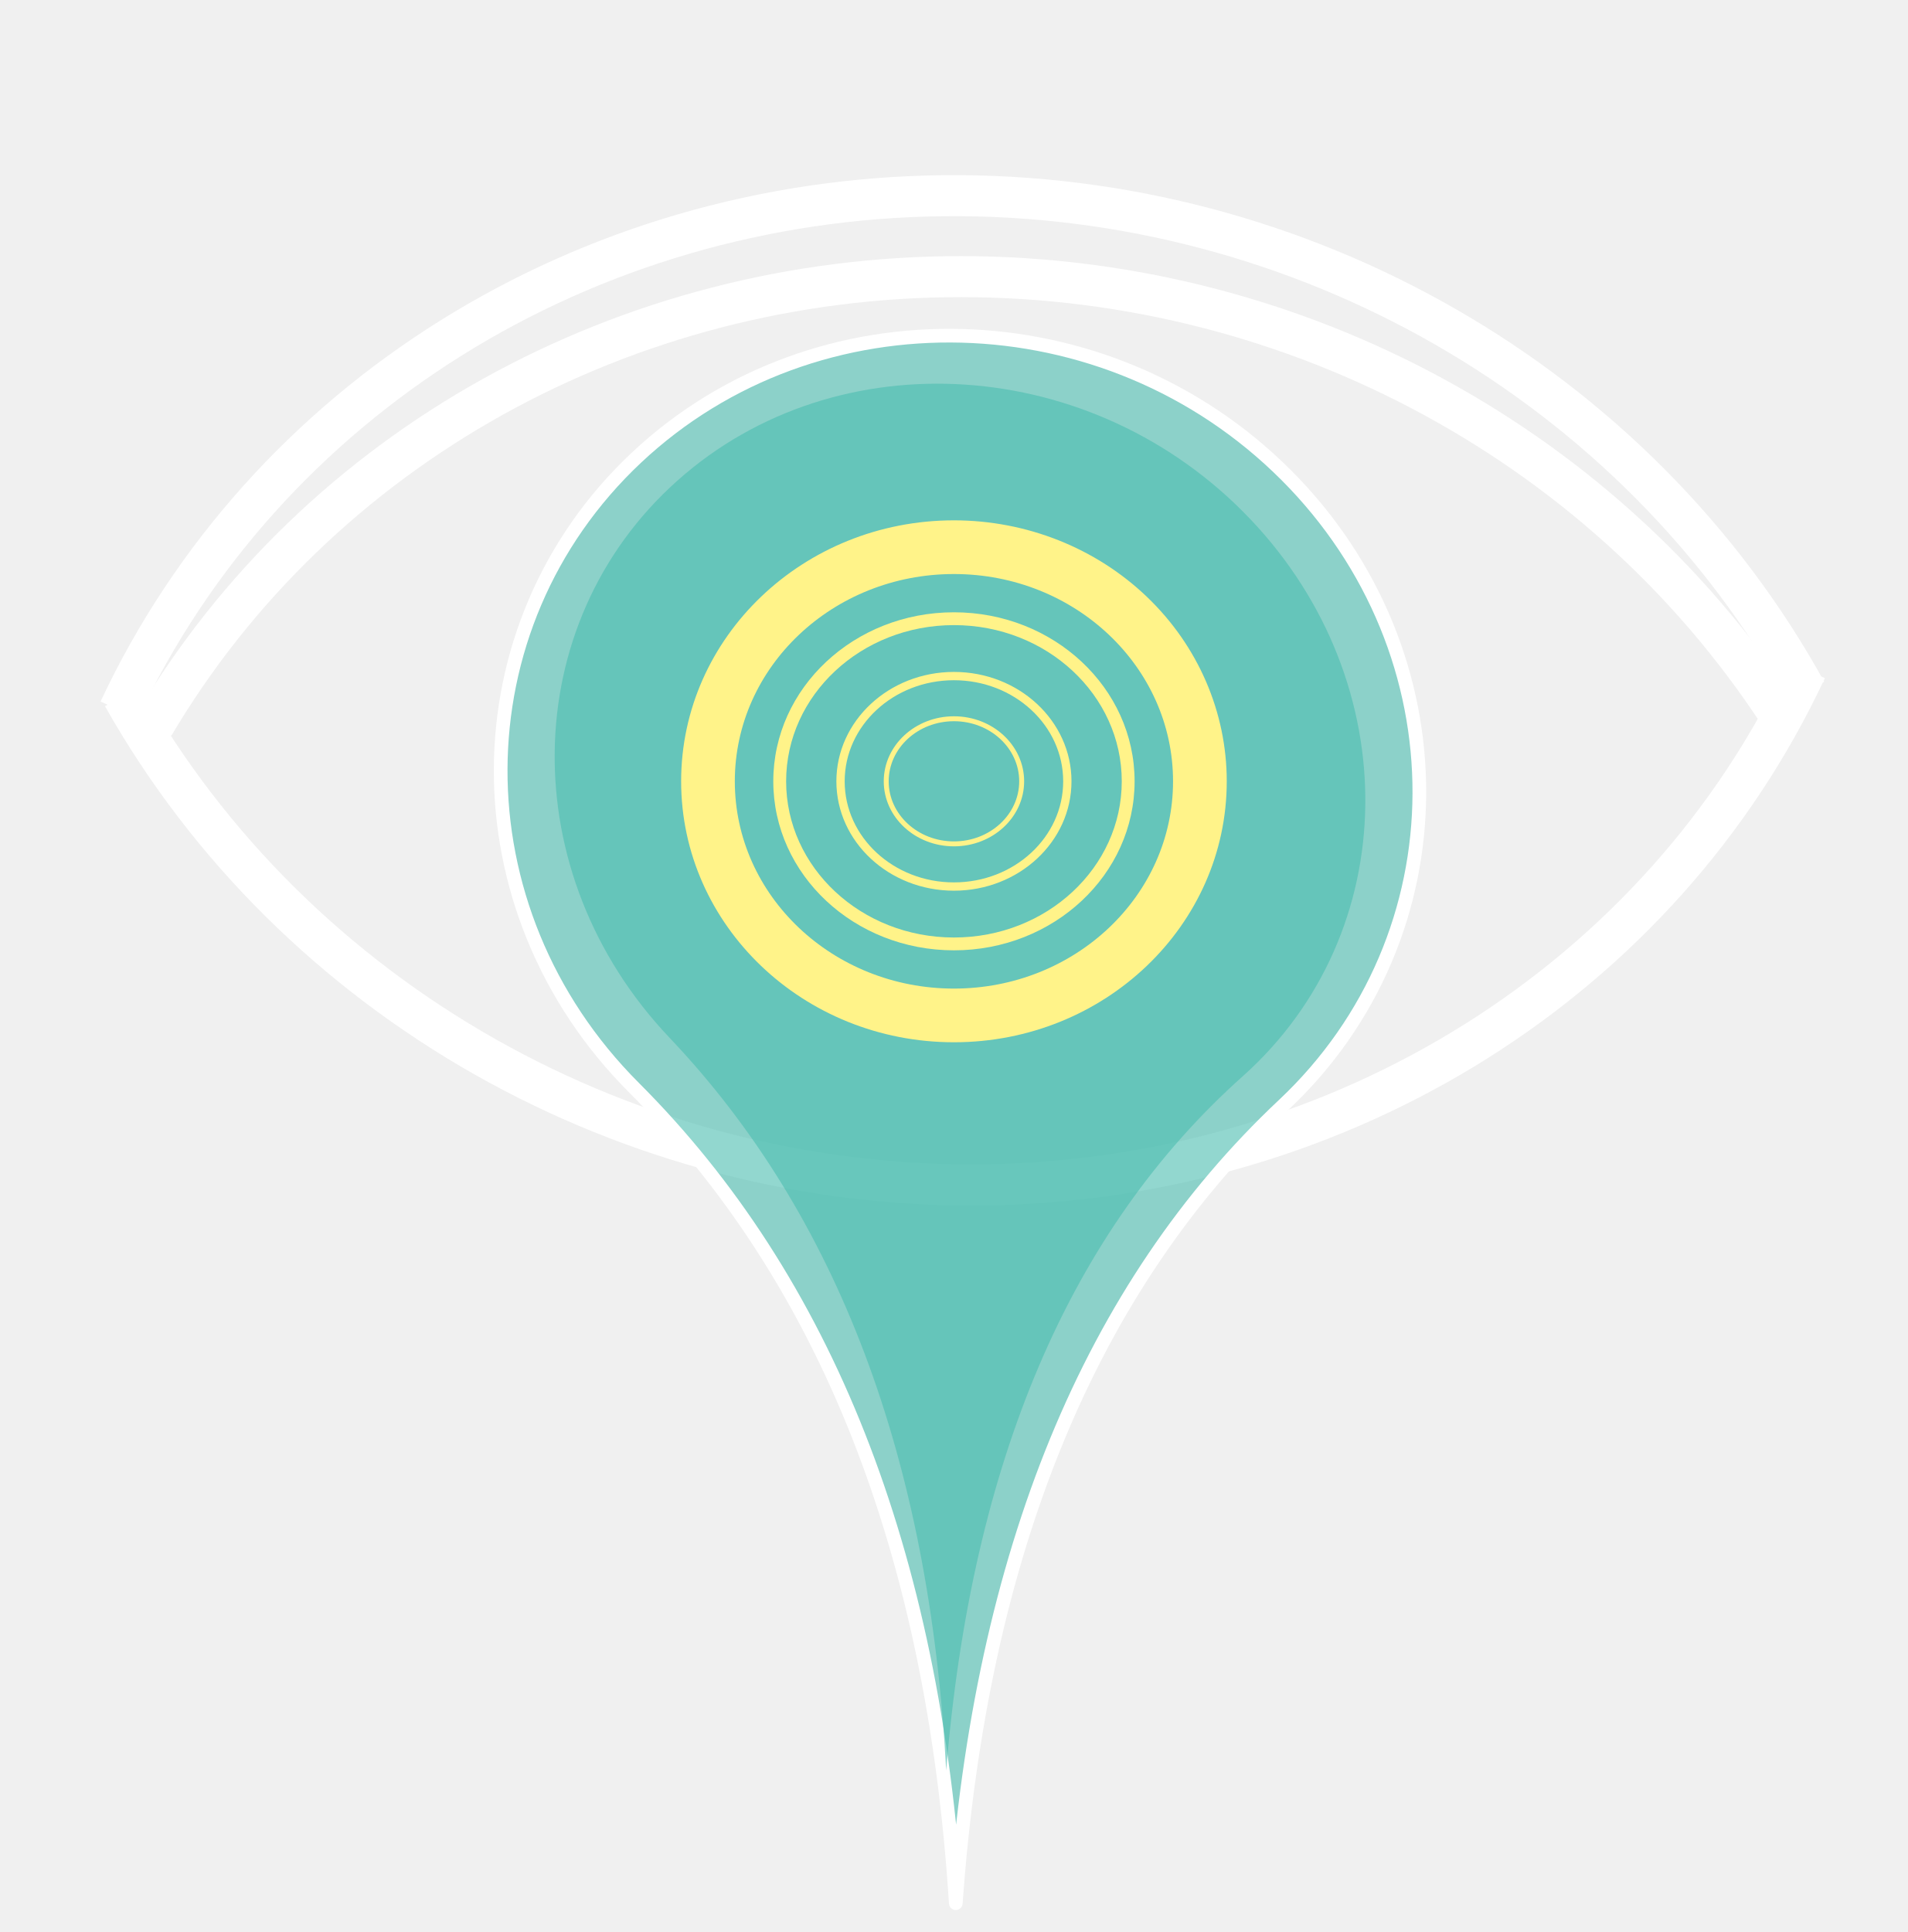
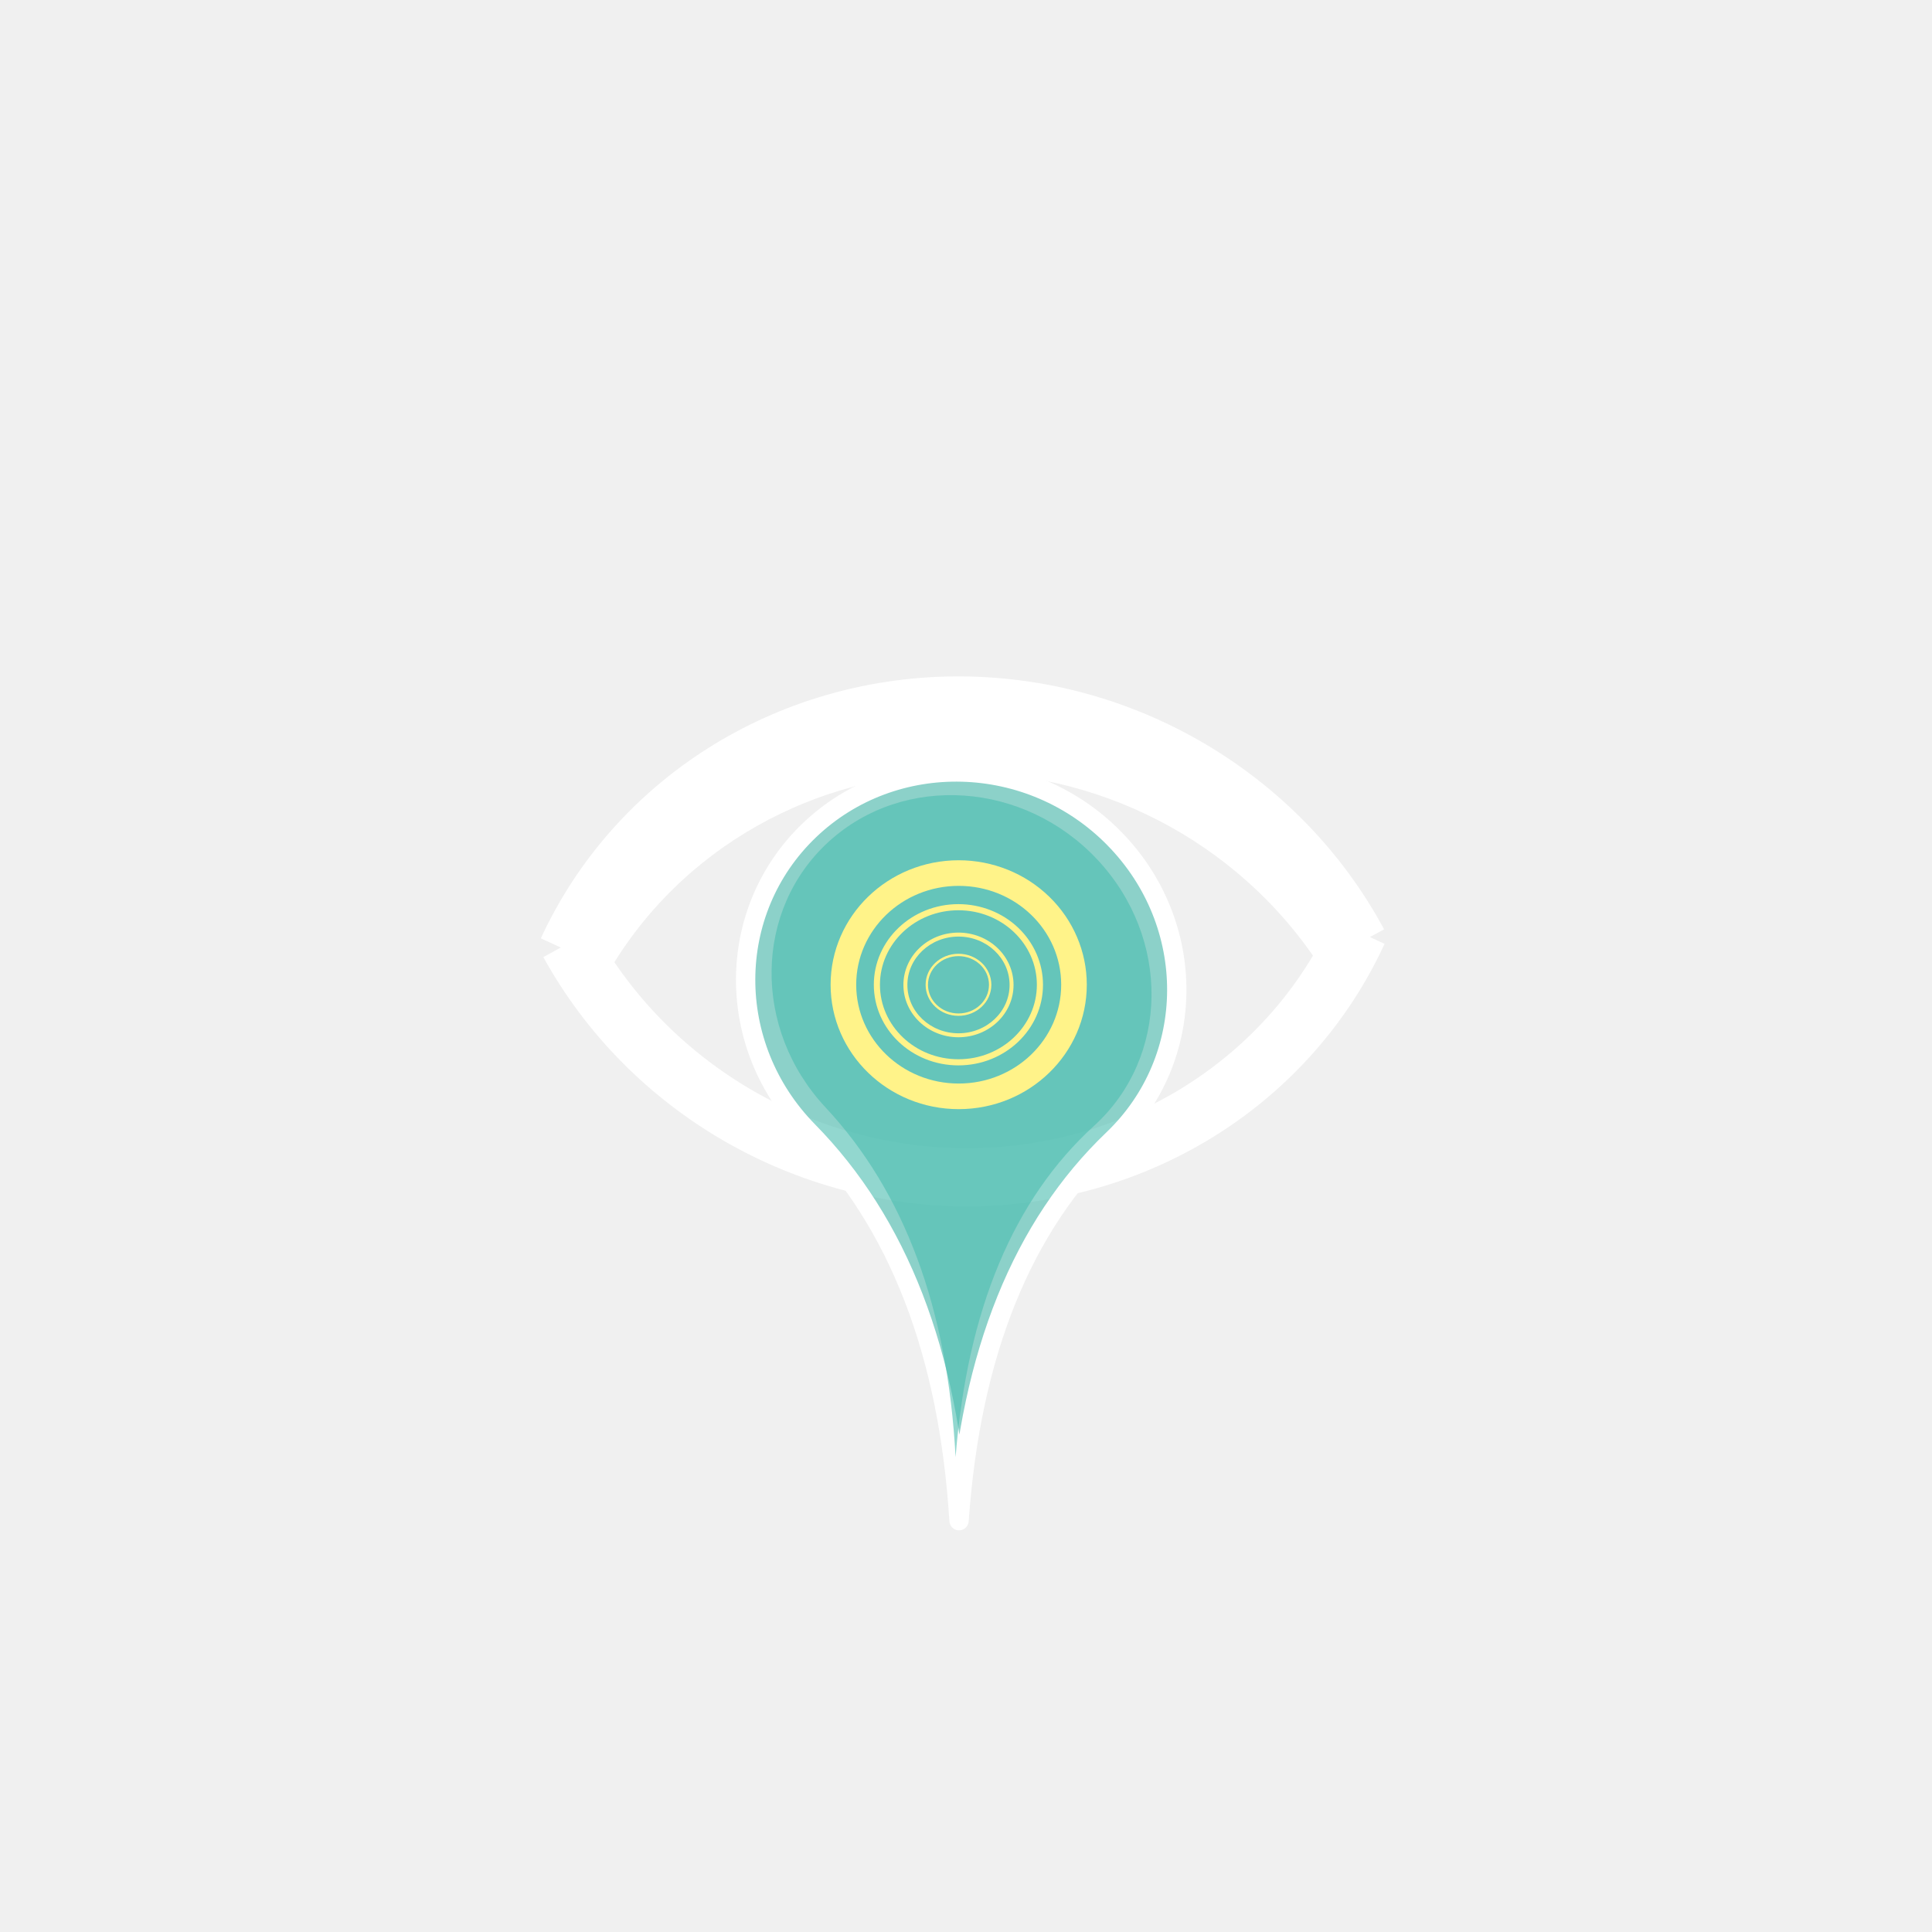
- <svg xmlns="http://www.w3.org/2000/svg" version="1.1" viewBox="0.0 0.0 139.543 141.304" fill="none" stroke="none" stroke-linecap="square" stroke-miterlimit="10">
+ <svg xmlns="http://www.w3.org/2000/svg" version="1.1" viewBox="0.0 0.0 100.0 100.0" fill="none" stroke="none" stroke-linecap="square" stroke-miterlimit="10">
  <clipPath id="p.0">
-     <path d="m0 0l139.543 0l0 141.304l-139.543 0l0 -141.304z" clip-rule="nonzero" />
+     <path d="m0 0l100.0 0l0 100.0l-100.0 0l0 -100.0z" clip-rule="nonzero" />
  </clipPath>
  <g clip-path="url(#p.0)">
-     <path fill="#000000" fill-opacity="0.0" d="m0 0l139.543 0l0 141.304l-139.543 0z" fill-rule="evenodd" />
-     <path fill="#000000" fill-opacity="0.0" d="m132.112 48.963l0 0c-10.589 22.67 -33.823 37.279 -59.947 37.692c-26.123 0.414 -50.612 -13.44 -63.181 -35.742l60.276 -30.206z" fill-rule="evenodd" />
-     <path fill="#000000" fill-opacity="0.0" d="m132.112 48.963l0 0c-10.589 22.67 -33.823 37.279 -59.947 37.692c-26.123 0.414 -50.612 -13.44 -63.181 -35.742" fill-rule="evenodd" />
-     <path stroke="#ffffff" stroke-width="3.0" stroke-linejoin="round" stroke-linecap="butt" d="m132.112 48.963l0 0c-10.589 22.67 -33.823 37.279 -59.947 37.692c-26.123 0.414 -50.612 -13.44 -63.181 -35.742" fill-rule="evenodd" />
-     <path fill="#4dbeb1" fill-opacity="0.612" d="m94.058 34.734l0 0c13.072 13.072 12.995 33.702 -0.173 46.079q-21.229 19.953 -23.978 58.385q-2.46 -38.57 -23.534 -59.644l0 0c-13.072 -13.072 -12.995 -33.702 0.173 -46.079l0 0c13.168 -12.376 34.44 -11.812 47.512 1.26z" fill-rule="evenodd" />
-     <path stroke="#ffffff" stroke-width="1.0" stroke-linejoin="round" stroke-linecap="butt" d="m94.058 34.734l0 0c13.072 13.072 12.995 33.702 -0.173 46.079q-21.229 19.953 -23.978 58.385q-2.46 -38.57 -23.534 -59.644l0 0c-13.072 -13.072 -12.995 -33.702 0.173 -46.079l0 0c13.168 -12.376 34.44 -11.812 47.512 1.26z" fill-rule="evenodd" />
-     <path fill="#4dbeb1" fill-opacity="0.612" d="m91.459 37.979l0 0c11.42 12.028 11.166 30.268 -0.567 40.74q-18.915 16.882 -21.687 50.768q-1.824 -34.195 -20.235 -53.587l0 0c-11.42 -12.029 -11.166 -30.268 0.567 -40.74l0 0c11.733 -10.472 30.502 -9.21 41.921 2.819z" fill-rule="evenodd" />
-     <path fill="#000000" fill-opacity="0.0" d="m8.714 51.94l0 0c10.66 -22.739 34.045 -37.338 60.271 -37.626c26.227 -0.289 50.718 13.783 63.125 36.269l-60.578 29.681z" fill-rule="evenodd" />
-     <path fill="#000000" fill-opacity="0.0" d="m8.714 51.94l0 0c10.66 -22.739 34.045 -37.338 60.271 -37.626c26.227 -0.289 50.718 13.783 63.125 36.269" fill-rule="evenodd" />
-     <path stroke="#ffffff" stroke-width="3.0" stroke-linejoin="round" stroke-linecap="butt" d="m8.714 51.94l0 0c10.66 -22.739 34.045 -37.338 60.271 -37.626c26.227 -0.289 50.718 13.783 63.125 36.269" fill-rule="evenodd" />
-     <path fill="#fff389" d="m49.819 57.144l0 0c0 -10.541 8.933 -19.087 19.953 -19.087l0 0c5.292 0 10.367 2.011 14.109 5.59c3.742 3.579 5.844 8.434 5.844 13.496l0 0c0 10.541 -8.933 19.087 -19.953 19.087l0 0c-11.02 0 -19.953 -8.545 -19.953 -19.087zm3.926 0l0 0c0 8.373 7.175 15.16 16.026 15.16c8.851 0 16.026 -6.787 16.026 -15.16l0 0c0 -8.373 -7.175 -15.16 -16.026 -15.16l0 0c-8.851 0 -16.026 6.787 -16.026 15.16z" fill-rule="evenodd" />
-     <path fill="#fff389" d="m56.559 57.144l0 0c0 -6.827 5.915 -12.362 13.213 -12.362l0 0c7.297 0 13.213 5.535 13.213 12.362l0 0c0 6.827 -5.915 12.362 -13.213 12.362l0 0c-7.297 0 -13.213 -5.535 -13.213 -12.362zm0.939 0l0 0c0 6.309 5.495 11.424 12.274 11.424c6.779 0 12.274 -5.115 12.274 -11.424l0 0c0 -6.309 -5.495 -11.424 -12.274 -11.424l0 0c-6.779 0 -12.274 5.115 -12.274 11.424z" fill-rule="evenodd" />
-     <path fill="#fff389" d="m61.173 57.144l0 0c0 -4.418 3.85 -8.0 8.598 -8.0l0 0c4.749 0 8.598 3.582 8.598 8.0l0 0c0 4.418 -3.85 8.0 -8.598 8.0l0 0c-4.749 0 -8.598 -3.582 -8.598 -8.0zm0.607 0l0 0c0 4.083 3.578 7.393 7.991 7.393c4.413 0 7.991 -3.31 7.991 -7.393l0 0c0 -4.083 -3.578 -7.393 -7.991 -7.393l0 0c-4.413 0 -7.991 3.31 -7.991 7.393z" fill-rule="evenodd" />
-     <path fill="#fff389" d="m64.638 57.144l0 0c0 -2.627 2.299 -4.756 5.134 -4.756l0 0c2.835 0 5.134 2.129 5.134 4.756l0 0c0 2.627 -2.299 4.756 -5.134 4.756l0 0c-2.835 0 -5.134 -2.129 -5.134 -4.756zm0.361 0l0 0c0 2.427 2.137 4.395 4.773 4.395c2.636 0 4.773 -1.968 4.773 -4.395l0 0c0 -2.427 -2.137 -4.395 -4.773 -4.395l0 0c-2.636 0 -4.773 1.968 -4.773 4.395z" fill-rule="evenodd" />
-     <path fill="#000000" fill-opacity="0.0" d="m11.239 53.048l0 0c12.041 -20.348 34.516 -32.832 59.076 -32.816c24.56 0.017 47.536 12.533 60.394 32.898l-59.058 33.732z" fill-rule="evenodd" />
-     <path fill="#000000" fill-opacity="0.0" d="m11.239 53.048l0 0c12.041 -20.348 34.516 -32.832 59.076 -32.816c24.56 0.017 47.536 12.533 60.394 32.898" fill-rule="evenodd" />
-     <path stroke="#ffffff" stroke-width="3.0" stroke-linejoin="round" stroke-linecap="butt" d="m11.239 53.048l0 0c12.041 -20.348 34.516 -32.832 59.076 -32.816c24.56 0.017 47.536 12.533 60.394 32.898" fill-rule="evenodd" />
+     <path fill="#000000" fill-opacity="0.0" d="m0 0l100.0 0l0 100.0l-100.0 0z" fill-rule="evenodd" />
+     <path fill="#000000" fill-opacity="0.0" d="m70.302 48.226l0 0c-3.523 7.655 -11.243 12.581 -19.916 12.706c-8.673 0.125 -16.794 -4.572 -20.948 -12.116l20.023 -10.15z" fill-rule="evenodd" />
+     <path fill="#000000" fill-opacity="0.0" d="m70.302 48.226l0 0c-3.523 7.655 -11.243 12.581 -19.916 12.706c-8.673 0.125 -16.794 -4.572 -20.948 -12.116" fill-rule="evenodd" />
+     <path stroke="#ffffff" stroke-width="3.0" stroke-linejoin="round" stroke-linecap="butt" d="m70.302 48.226l0 0c-3.523 7.655 -11.243 12.581 -19.916 12.706c-8.673 0.125 -16.794 -4.572 -20.948 -12.116" fill-rule="evenodd" />
+     <path fill="#4dbeb1" fill-opacity="0.612" d="m57.673 43.399l0 0c4.34 4.418 4.312 11.391 -0.063 15.575q-7.053 6.744 -7.97 19.735q-0.812 -13.037 -7.809 -20.16l0 0c-4.34 -4.418 -4.312 -11.391 0.063 -15.575l0 0c4.375 -4.183 11.44 -3.993 15.78 0.425z" fill-rule="evenodd" />
+     <path stroke="#ffffff" stroke-width="1.0" stroke-linejoin="round" stroke-linecap="butt" d="m57.673 43.399l0 0c4.34 4.418 4.312 11.391 -0.063 15.575q-7.053 6.744 -7.97 19.735q-0.812 -13.037 -7.809 -20.16l0 0c-4.34 -4.418 -4.312 -11.391 0.063 -15.575l0 0c4.375 -4.183 11.44 -3.993 15.78 0.425z" fill-rule="evenodd" />
+     <path fill="#4dbeb1" fill-opacity="0.612" d="m56.809 44.502l0 0c3.792 4.062 3.715 10.224 -0.173 13.764q-6.268 5.707 -7.175 17.155q-0.618 -11.552 -6.731 -18.1l0 0c-3.792 -4.062 -3.715 -10.224 0.173 -13.764l0 0c3.888 -3.54 10.113 -3.117 13.906 0.945z" fill-rule="evenodd" />
+     <path fill="#000000" fill-opacity="0.0" d="m29.356 49.196l0 0c3.548 -7.682 11.321 -12.604 20.031 -12.685c8.71 -0.081 16.834 4.694 20.935 12.304l-20.129 9.972z" fill-rule="evenodd" />
+     <path fill="#000000" fill-opacity="0.0" d="m29.356 49.196l0 0c3.548 -7.682 11.321 -12.604 20.031 -12.685c8.71 -0.081 16.834 4.694 20.935 12.304" fill-rule="evenodd" />
+     <path stroke="#ffffff" stroke-width="3.0" stroke-linejoin="round" stroke-linecap="butt" d="m29.356 49.196l0 0c3.548 -7.682 11.321 -12.604 20.031 -12.685c8.71 -0.081 16.834 4.694 20.935 12.304" fill-rule="evenodd" />
+     <path fill="#fff389" d="m42.992 50.968l0 0c0 -3.557 2.968 -6.441 6.63 -6.441l0 0c1.758 0 3.445 0.679 4.688 1.887c1.243 1.208 1.942 2.846 1.942 4.554l0 0c0 3.557 -2.968 6.441 -6.63 6.441l0 0c-3.662 0 -6.63 -2.884 -6.63 -6.441zm1.325 0l0 0c0 2.825 2.375 5.116 5.305 5.116c2.93 0 5.305 -2.29 5.305 -5.116l0 0c0 -2.825 -2.375 -5.116 -5.305 -5.116l0 0c-2.93 0 -5.305 2.29 -5.305 5.116z" fill-rule="evenodd" />
+     <path fill="#fff389" d="m45.229 50.971l0 0c0 -2.305 1.96 -4.173 4.378 -4.173l0 0c1.161 0 2.275 0.44 3.096 1.222c0.821 0.783 1.282 1.844 1.282 2.951l0 0c0 2.305 -1.96 4.173 -4.378 4.173l0 0c-2.418 0 -4.378 -1.868 -4.378 -4.173zm0.317 0l0 0c0 2.13 1.818 3.856 4.061 3.856c2.243 0 4.061 -1.727 4.061 -3.856l0 0c0 -2.13 -1.818 -3.856 -4.061 -3.856l0 0c-2.243 0 -4.061 1.727 -4.061 3.856z" fill-rule="evenodd" />
+     <path fill="#fff389" d="m46.76 50.98l0 0c0 -1.496 1.276 -2.709 2.85 -2.709l0 0c0.756 0 1.481 0.285 2.016 0.793c0.535 0.508 0.835 1.197 0.835 1.915l0 0c0 1.496 -1.276 2.709 -2.85 2.709l0 0c-1.574 0 -2.85 -1.213 -2.85 -2.709zm0.206 0l0 0c0 1.382 1.184 2.503 2.645 2.503c1.461 0 2.645 -1.121 2.645 -2.503l0 0c0 -1.382 -1.184 -2.503 -2.645 -2.503l0 0c-1.461 0 -2.645 1.121 -2.645 2.503z" fill-rule="evenodd" />
+     <path fill="#fff389" d="m47.91 50.973l0 0c0 -0.887 0.761 -1.606 1.701 -1.606l0 0c0.451 0 0.884 0.169 1.203 0.47c0.319 0.301 0.498 0.71 0.498 1.136l0 0c0 0.887 -0.761 1.606 -1.701 1.606l0 0c-0.939 0 -1.701 -0.719 -1.701 -1.606zm0.122 0l0 0c0 0.82 0.707 1.484 1.579 1.484c0.872 0 1.579 -0.665 1.579 -1.484l0 0c0 -0.82 -0.707 -1.484 -1.579 -1.484l0 0c-0.872 0 -1.579 0.665 -1.579 1.484z" fill-rule="evenodd" />
+     <path fill="#000000" fill-opacity="0.0" d="m30.191 49.569l0 0c4.003 -6.881 11.474 -11.098 19.634 -11.083c8.16 0.016 15.787 4.262 20.043 11.159l-19.629 11.356z" fill-rule="evenodd" />
+     <path fill="#000000" fill-opacity="0.0" d="m30.191 49.569l0 0c4.003 -6.881 11.474 -11.098 19.634 -11.083c8.16 0.016 15.787 4.262 20.043 11.159" fill-rule="evenodd" />
+     <path stroke="#ffffff" stroke-width="3.0" stroke-linejoin="round" stroke-linecap="butt" d="m30.191 49.569l0 0c4.003 -6.881 11.474 -11.098 19.634 -11.083c8.16 0.016 15.787 4.262 20.043 11.159" fill-rule="evenodd" />
  </g>
</svg>
